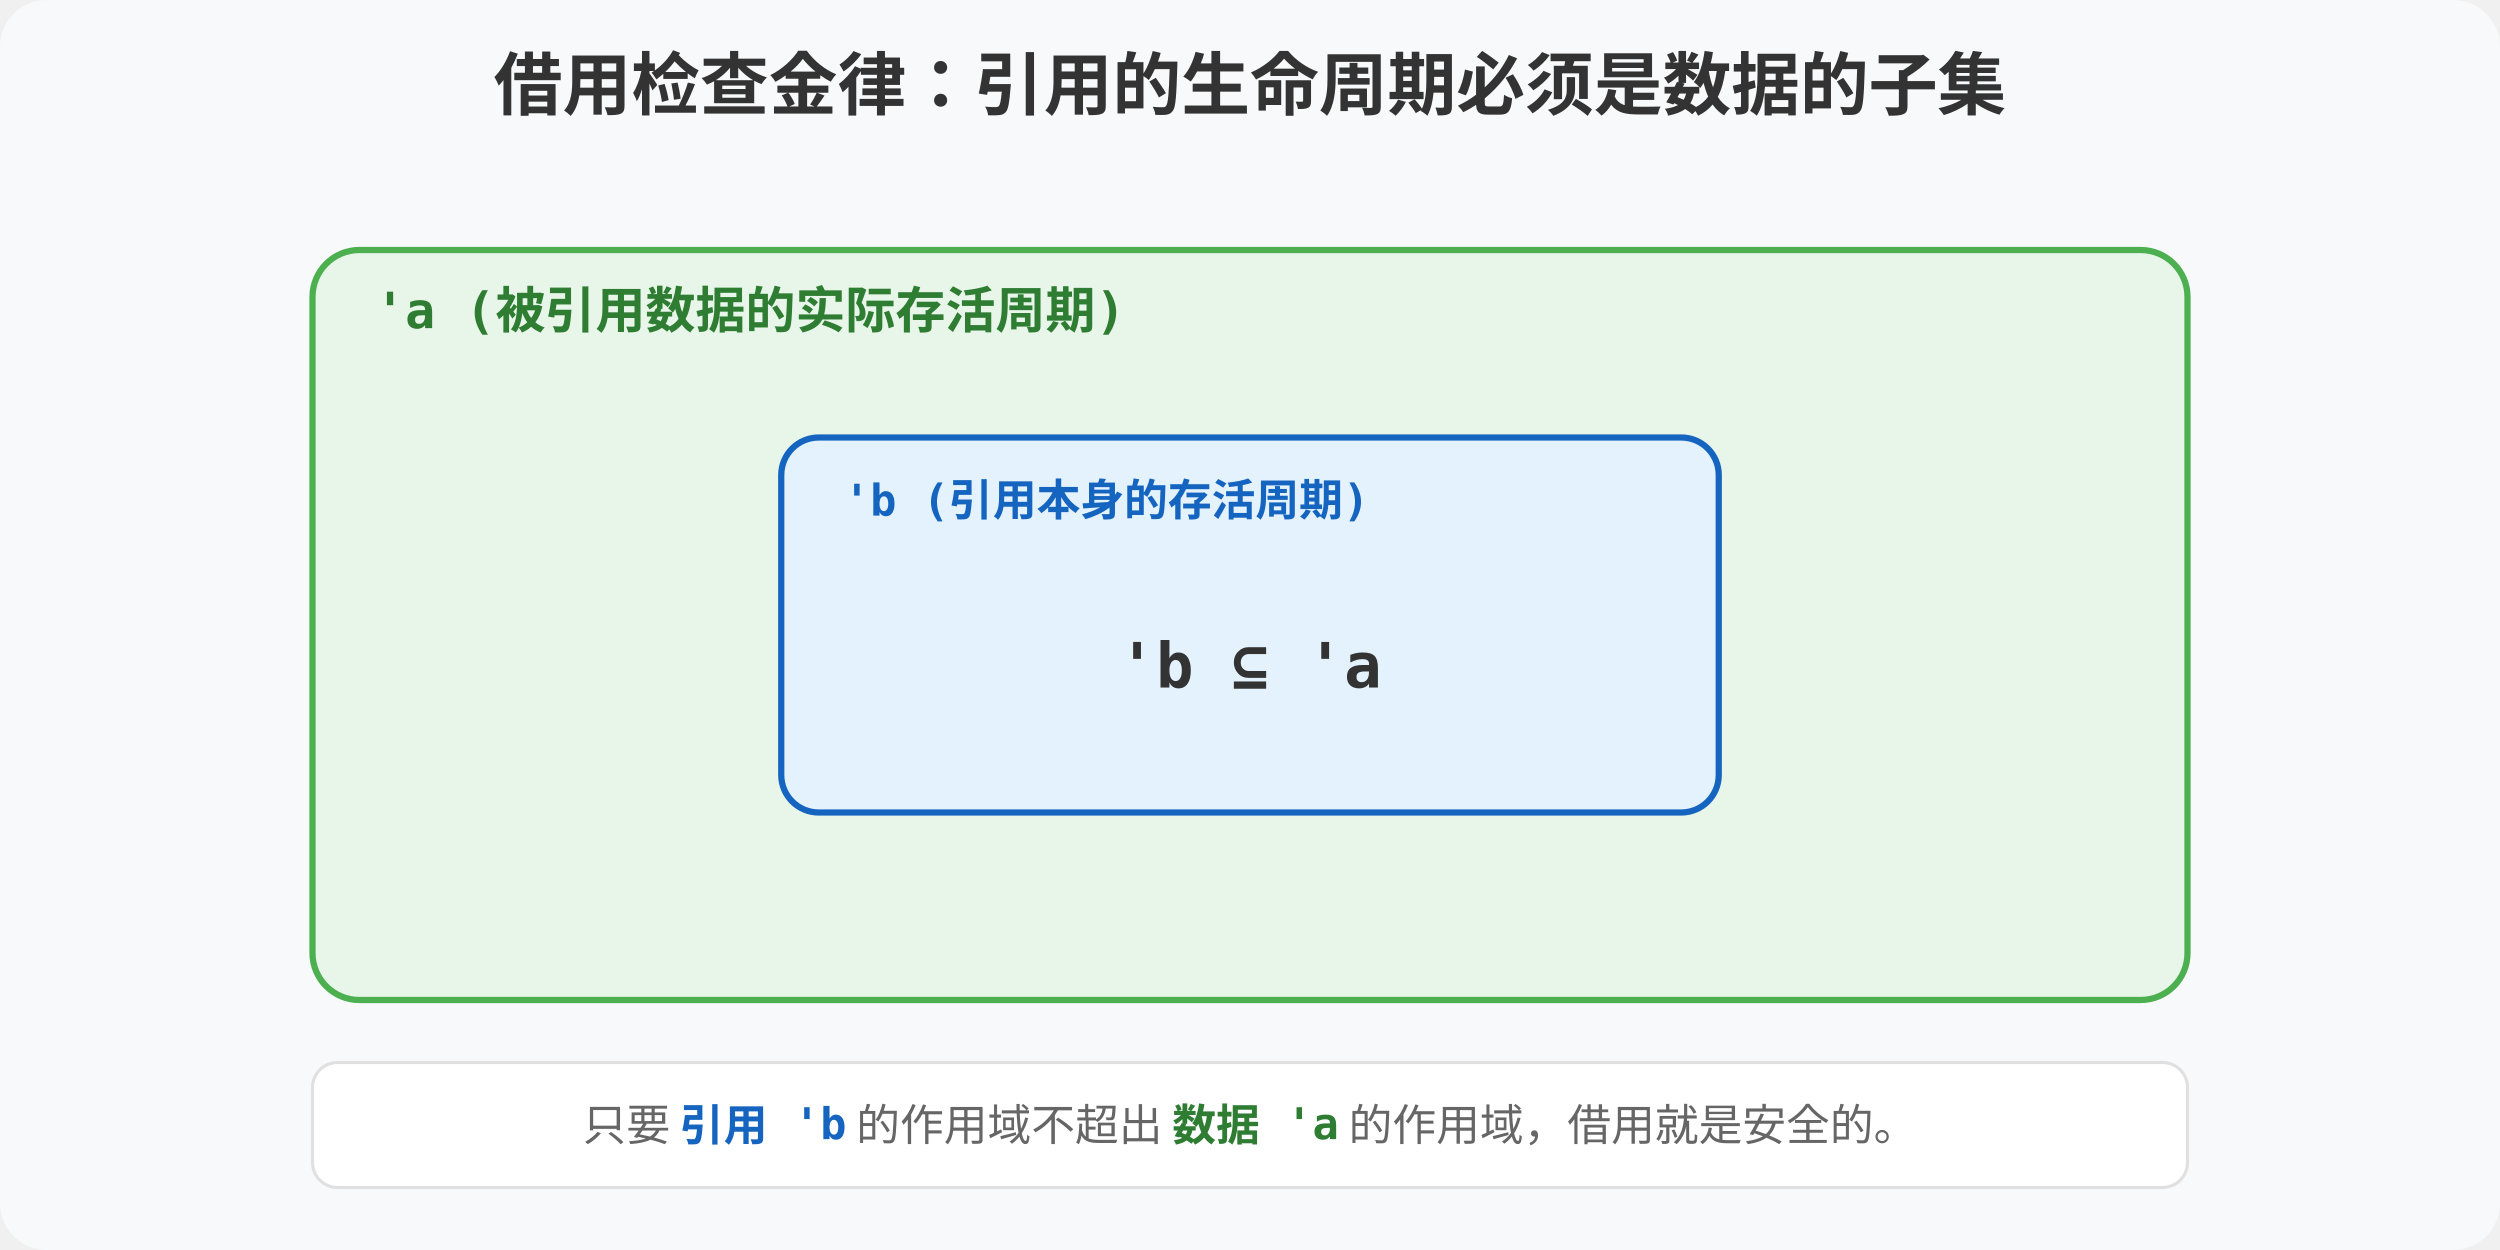
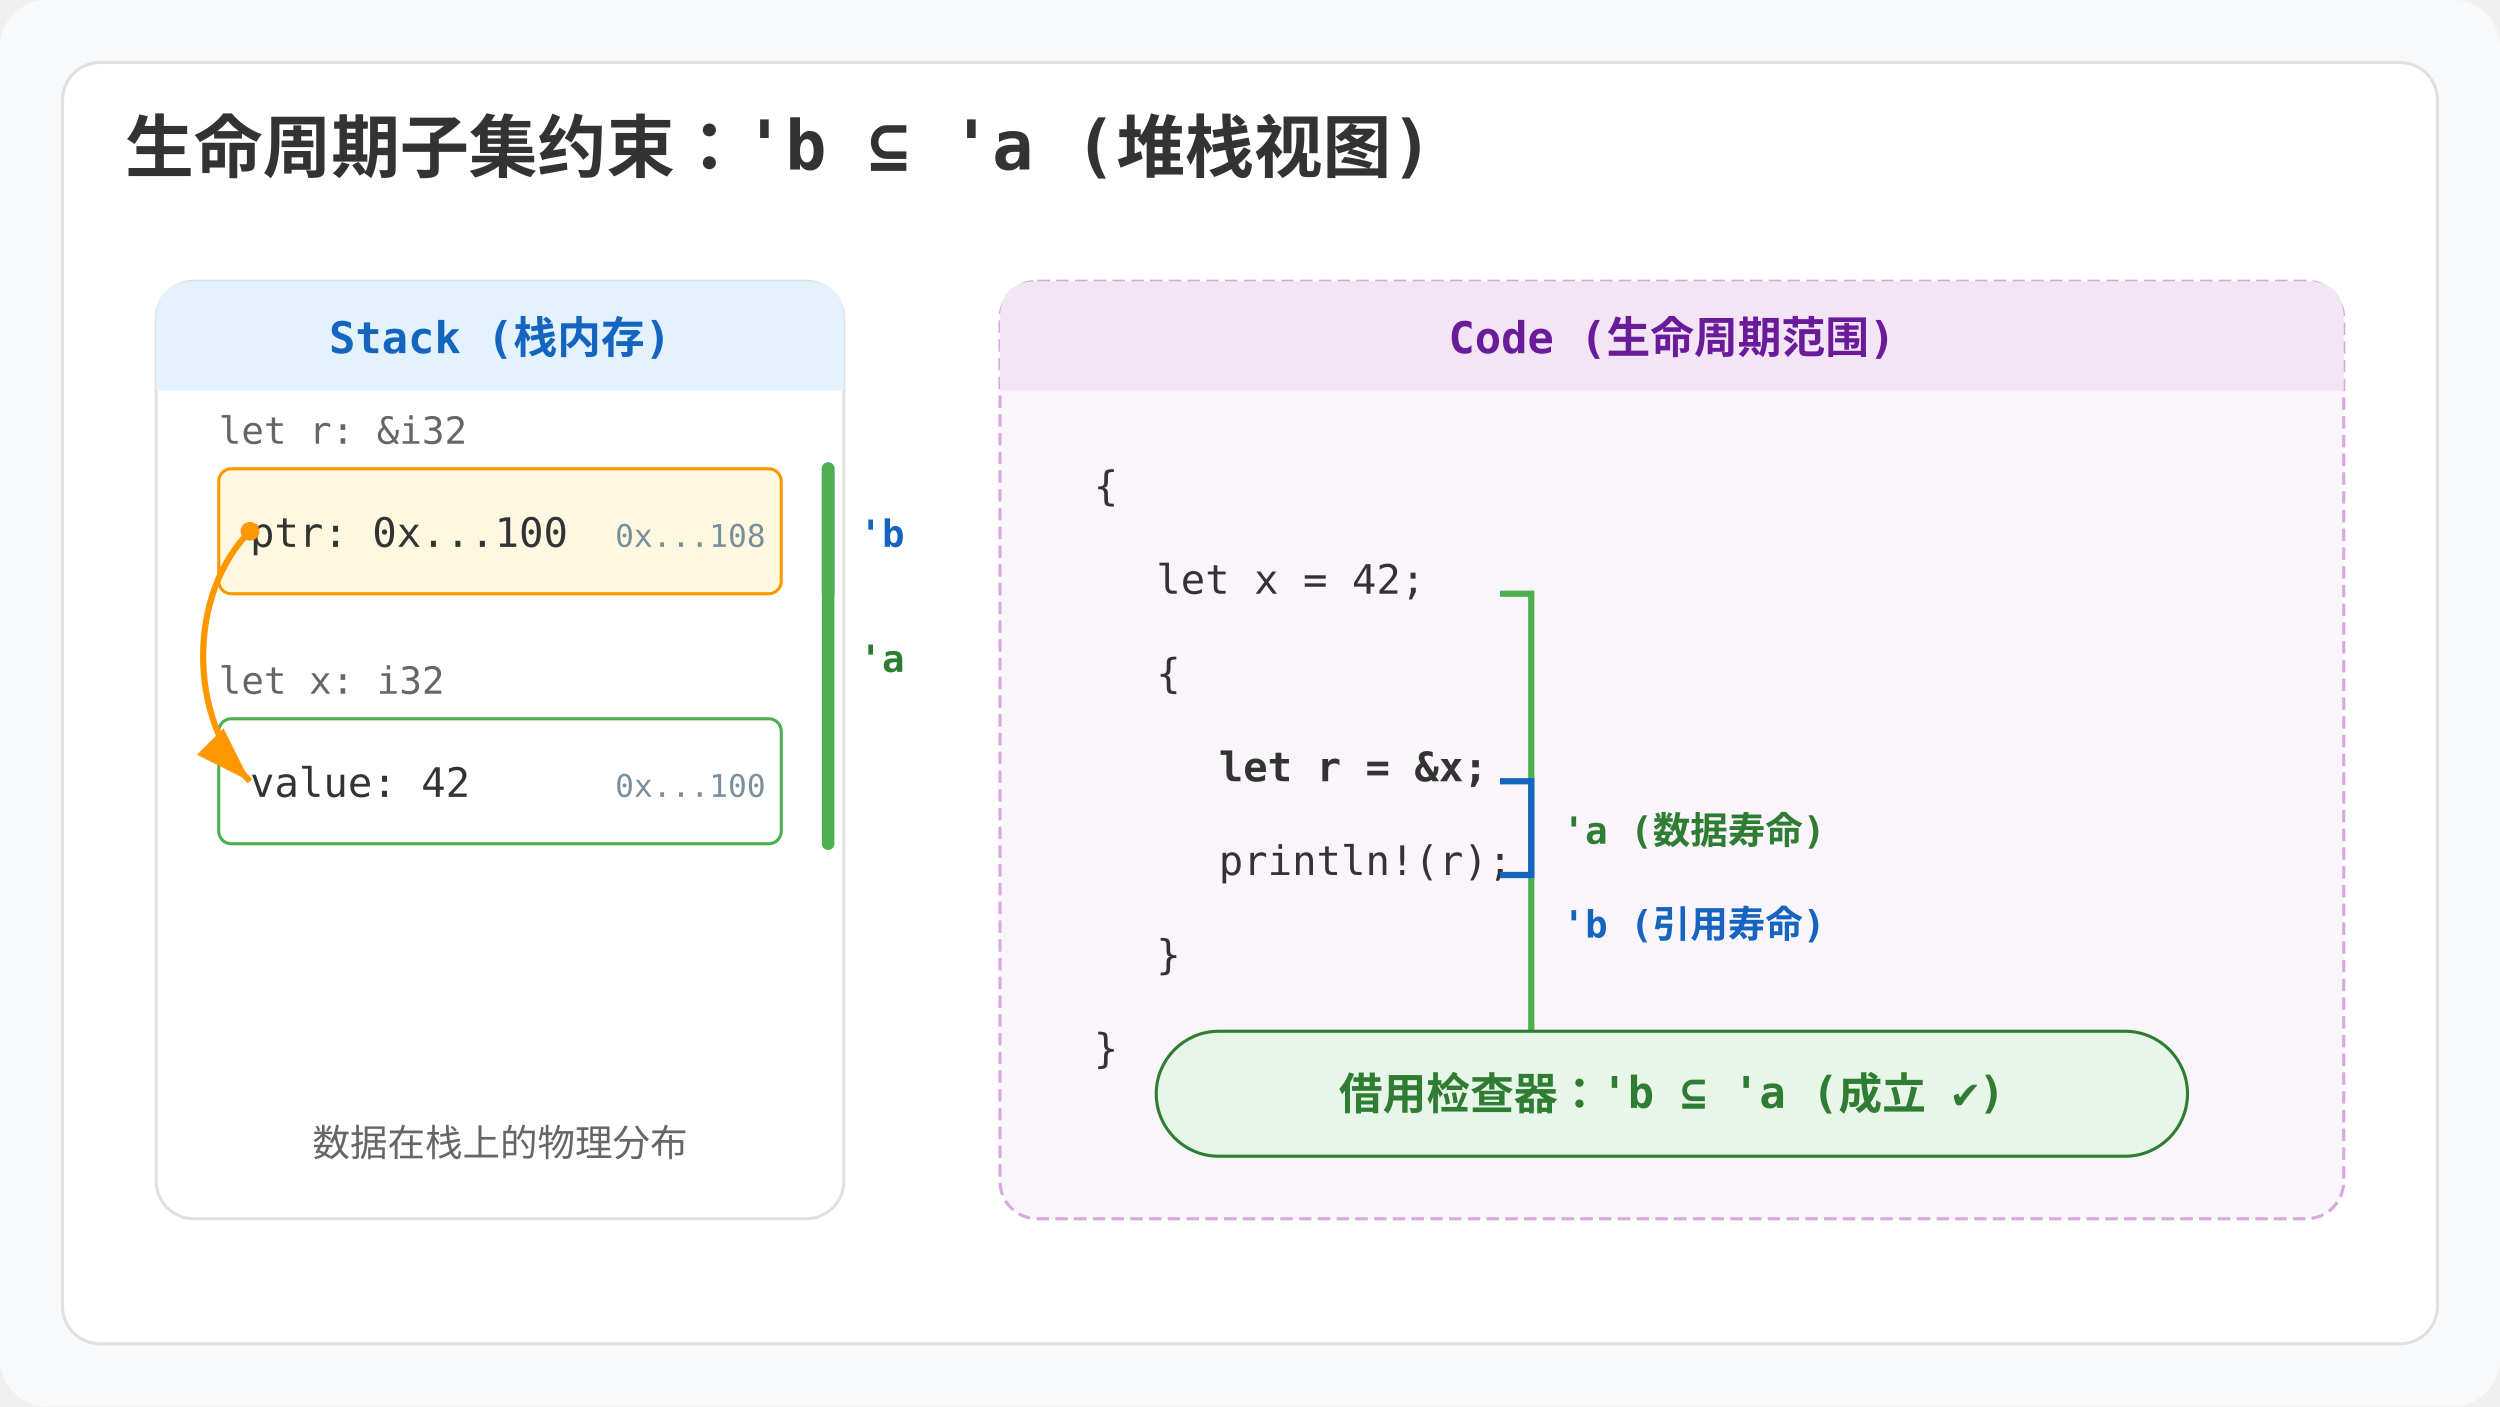
- <svg xmlns="http://www.w3.org/2000/svg" width="800" height="400" viewBox="0 0 800 400" fill="none" shape-rendering="geometricPrecision" text-rendering="geometricPrecision">
-   <rect width="800" height="400" rx="15" fill="#f8f9fa" />
-   <text x="400" y="35" text-anchor="middle" font-family="JetBrains Mono, monospace" font-size="22" font-weight="bold" fill="#333333">借用检查金律：引用的生命周期必须是数据的子集</text>
-   <g transform="translate(100, 80)">
-     <rect x="0" y="0" width="600" height="240" rx="15" fill="#e8f5e9" stroke="#4caf50" stroke-width="2" />
-     <text x="20" y="25" font-family="JetBrains Mono, monospace" font-size="16" font-weight="bold" fill="#2e7d32">'a (被引用数据的实际存活周期)</text>
-     <rect x="150" y="60" width="300" height="120" rx="12" fill="#e3f2fd" stroke="#1565c0" stroke-width="2" />
-     <text x="170" y="85" font-family="JetBrains Mono, monospace" font-size="14" font-weight="bold" fill="#1565c0">'b (引用本身的存活周期)</text>
-     <text x="300" y="140" text-anchor="middle" font-family="JetBrains Mono, monospace" font-size="20" font-weight="bold" fill="#333333">'b ⊆ 'a</text>
+ <svg xmlns="http://www.w3.org/2000/svg" width="800" height="450" viewBox="0 0 800 450" shape-rendering="geometricPrecision" text-rendering="geometricPrecision">
+   <style>
+         .font-mono { font-family: 'JetBrains Mono', monospace; }
+         .title { font-size: 22px; font-weight: bold; fill: #333333; }
+         .header { font-size: 14px; font-weight: bold; }
+         .code { font-size: 13px; fill: #333333; }
+         .label { font-size: 12px; fill: #666666; }
+         .addr { font-size: 10px; fill: #78909c; }
+         .lt-text { font-size: 12px; font-weight: bold; }
+     </style>
+   <rect width="800" height="450" fill="#f8f9fa" rx="15" />
+   <rect x="20" y="20" width="760" height="410" fill="#ffffff" stroke="#e0e0e0" rx="12" />
+   <text x="40" y="55" class="font-mono title">生命周期子集约束：'b ⊆ 'a (堆栈视图)</text>
+   <g transform="translate(50, 90)">
+     <rect x="0" y="0" width="220" height="300" fill="#ffffff" stroke="#e0e0e0" rx="12" />
+     <path d="M 0 12 Q 0 0 12 0 L 208 0 Q 220 0 220 12 L 220 35 L 0 35 Z" fill="#e3f2fd" />
+     <text x="110" y="23" class="font-mono header" fill="#1565c0" text-anchor="middle">Stack (栈内存)</text>
+     <g transform="translate(20, 60)">
+       <text x="0" y="-8" class="font-mono label">let r: &amp;i32</text>
+       <rect width="180" height="40" fill="#fff8e1" stroke="#ff9800" rx="4" />
+       <text x="10" y="25" class="font-mono code">ptr: 0x...100</text>
+       <text x="175" y="25" class="font-mono addr" text-anchor="end">0x...108</text>
+       <line x1="195" y1="0" x2="195" y2="40" stroke="#1565c0" stroke-width="4" stroke-linecap="round" />
+       <text x="205" y="25" class="font-mono lt-text" fill="#1565c0">'b</text>
+     </g>
+     <g transform="translate(20, 140)">
+       <text x="0" y="-8" class="font-mono label">let x: i32</text>
+       <rect width="180" height="40" fill="#ffffff" stroke="#4caf50" rx="4" />
+       <text x="10" y="25" class="font-mono code">value: 42</text>
+       <text x="175" y="25" class="font-mono addr" text-anchor="end" id="addr-x">0x...100</text>
+       <line x1="195" y1="-80" x2="195" y2="40" stroke="#4caf50" stroke-width="4" stroke-linecap="round" />
+       <text x="205" y="-15" class="font-mono lt-text" fill="#2e7d32">'a</text>
+     </g>
+     <path d="M 30 80 C 10 100, 10 140, 30 160" fill="none" stroke="#ff9800" stroke-width="2" marker-end="url(#arrow-ptr)" />
+     <circle cx="30" cy="80" r="3" fill="#ff9800" />
+     <text x="110" y="280" class="font-mono label" text-anchor="middle" fill="#78909c">数据在栈上的物理分布</text>
  </g>
-   <g transform="translate(100, 340)">
-     <rect width="600" height="40" rx="8" fill="#ffffff" stroke="#e0e0e0" />
-     <text x="300" y="25" text-anchor="middle" font-family="JetBrains Mono, monospace" font-size="14" fill="#666666">
-             只要 <tspan fill="#1565c0" font-weight="bold">引用 'b</tspan> 的作用域不超出 <tspan fill="#2e7d32" font-weight="bold">数据 'a</tspan> 的作用域，借用就是安全的。
-         </text>
+   <g transform="translate(320, 90)">
+     <rect x="0" y="0" width="430" height="300" fill="#f3e5f5" stroke="#9c27b0" stroke-dasharray="4 2" rx="12" opacity="0.4" />
+     <path d="M 0 12 Q 0 0 12 0 L 418 0 Q 430 0 430 12 L 430 35 L 0 35 Z" fill="#f3e5f5" opacity="1" />
+     <text x="215" y="23" class="font-mono header" fill="#6a1b9a" text-anchor="middle">Code (生命周期范围)</text>
+     <g transform="translate(30, 70)">
+       <text x="0" y="0" class="font-mono code">{</text>
+       <text x="20" y="30" class="font-mono code">let x = 42;</text>
+       <text x="20" y="60" class="font-mono code">{</text>
+       <text x="40" y="90" class="font-mono code" font-weight="bold" fill="#e65100">let r = &amp;x;</text>
+       <text x="40" y="120" class="font-mono code">println!(r);</text>
+       <text x="20" y="150" class="font-mono code">}</text>
+       <text x="0" y="180" class="font-mono code">}</text>
+       <path d="M 130 30 L 140 30 L 140 180 L 130 180" fill="none" stroke="#4caf50" stroke-width="2" />
+       <text x="150" y="110" class="font-mono lt-text" fill="#2e7d32">'a (数据寿命)</text>
+       <path d="M 130 90 L 140 90 L 140 120 L 130 120" fill="none" stroke="#1565c0" stroke-width="2" />
+       <text x="150" y="140" class="font-mono lt-text" fill="#1565c0">'b (引用寿命)</text>
+     </g>
+     <g transform="translate(50, 240)">
+       <rect width="330" height="40" fill="#e8f5e9" stroke="#2e7d32" rx="20" />
+       <text x="165" y="25" class="font-mono header" fill="#2e7d32" text-anchor="middle">借用检查器：'b ⊆ 'a (成立 ✔)</text>
+     </g>
  </g>
+   <defs>
+     <marker id="arrow-ptr" markerWidth="10" markerHeight="10" refX="9" refY="3" orient="auto" markerUnits="strokeWidth">
+       <path d="M0,0 L0,6 L9,3 z" fill="#ff9800" />
+     </marker>
+   </defs>
</svg>
